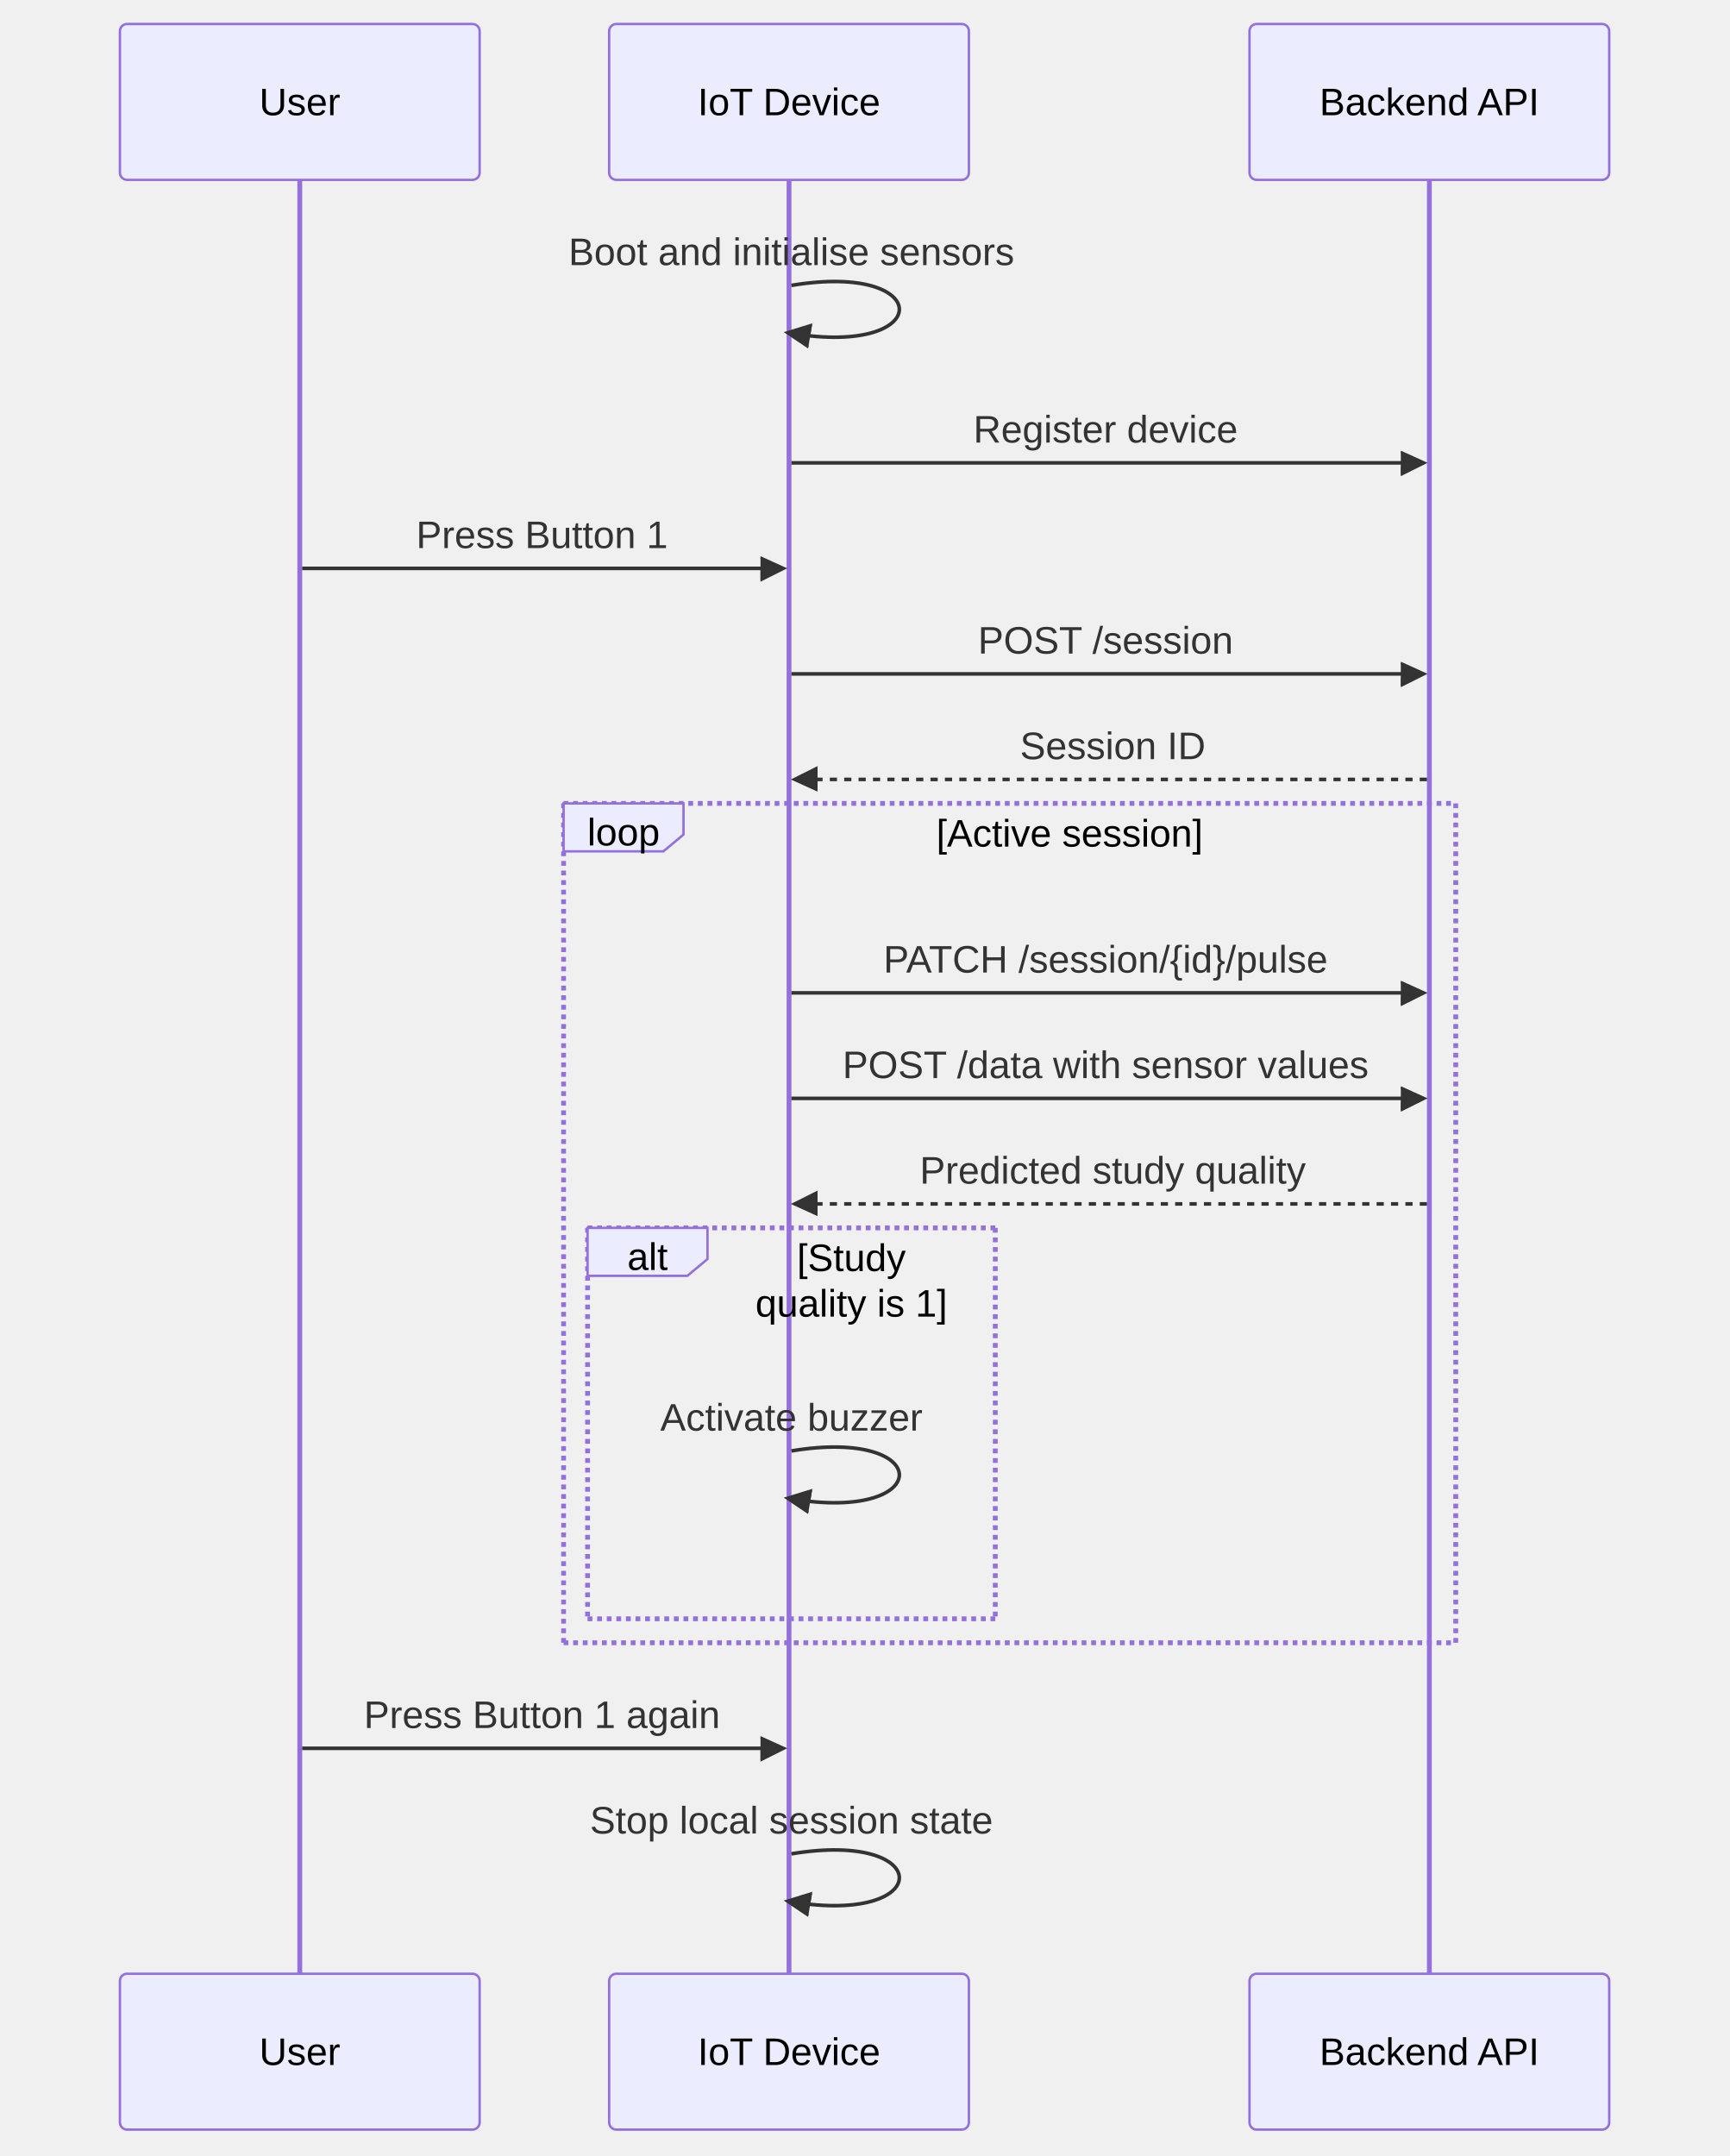
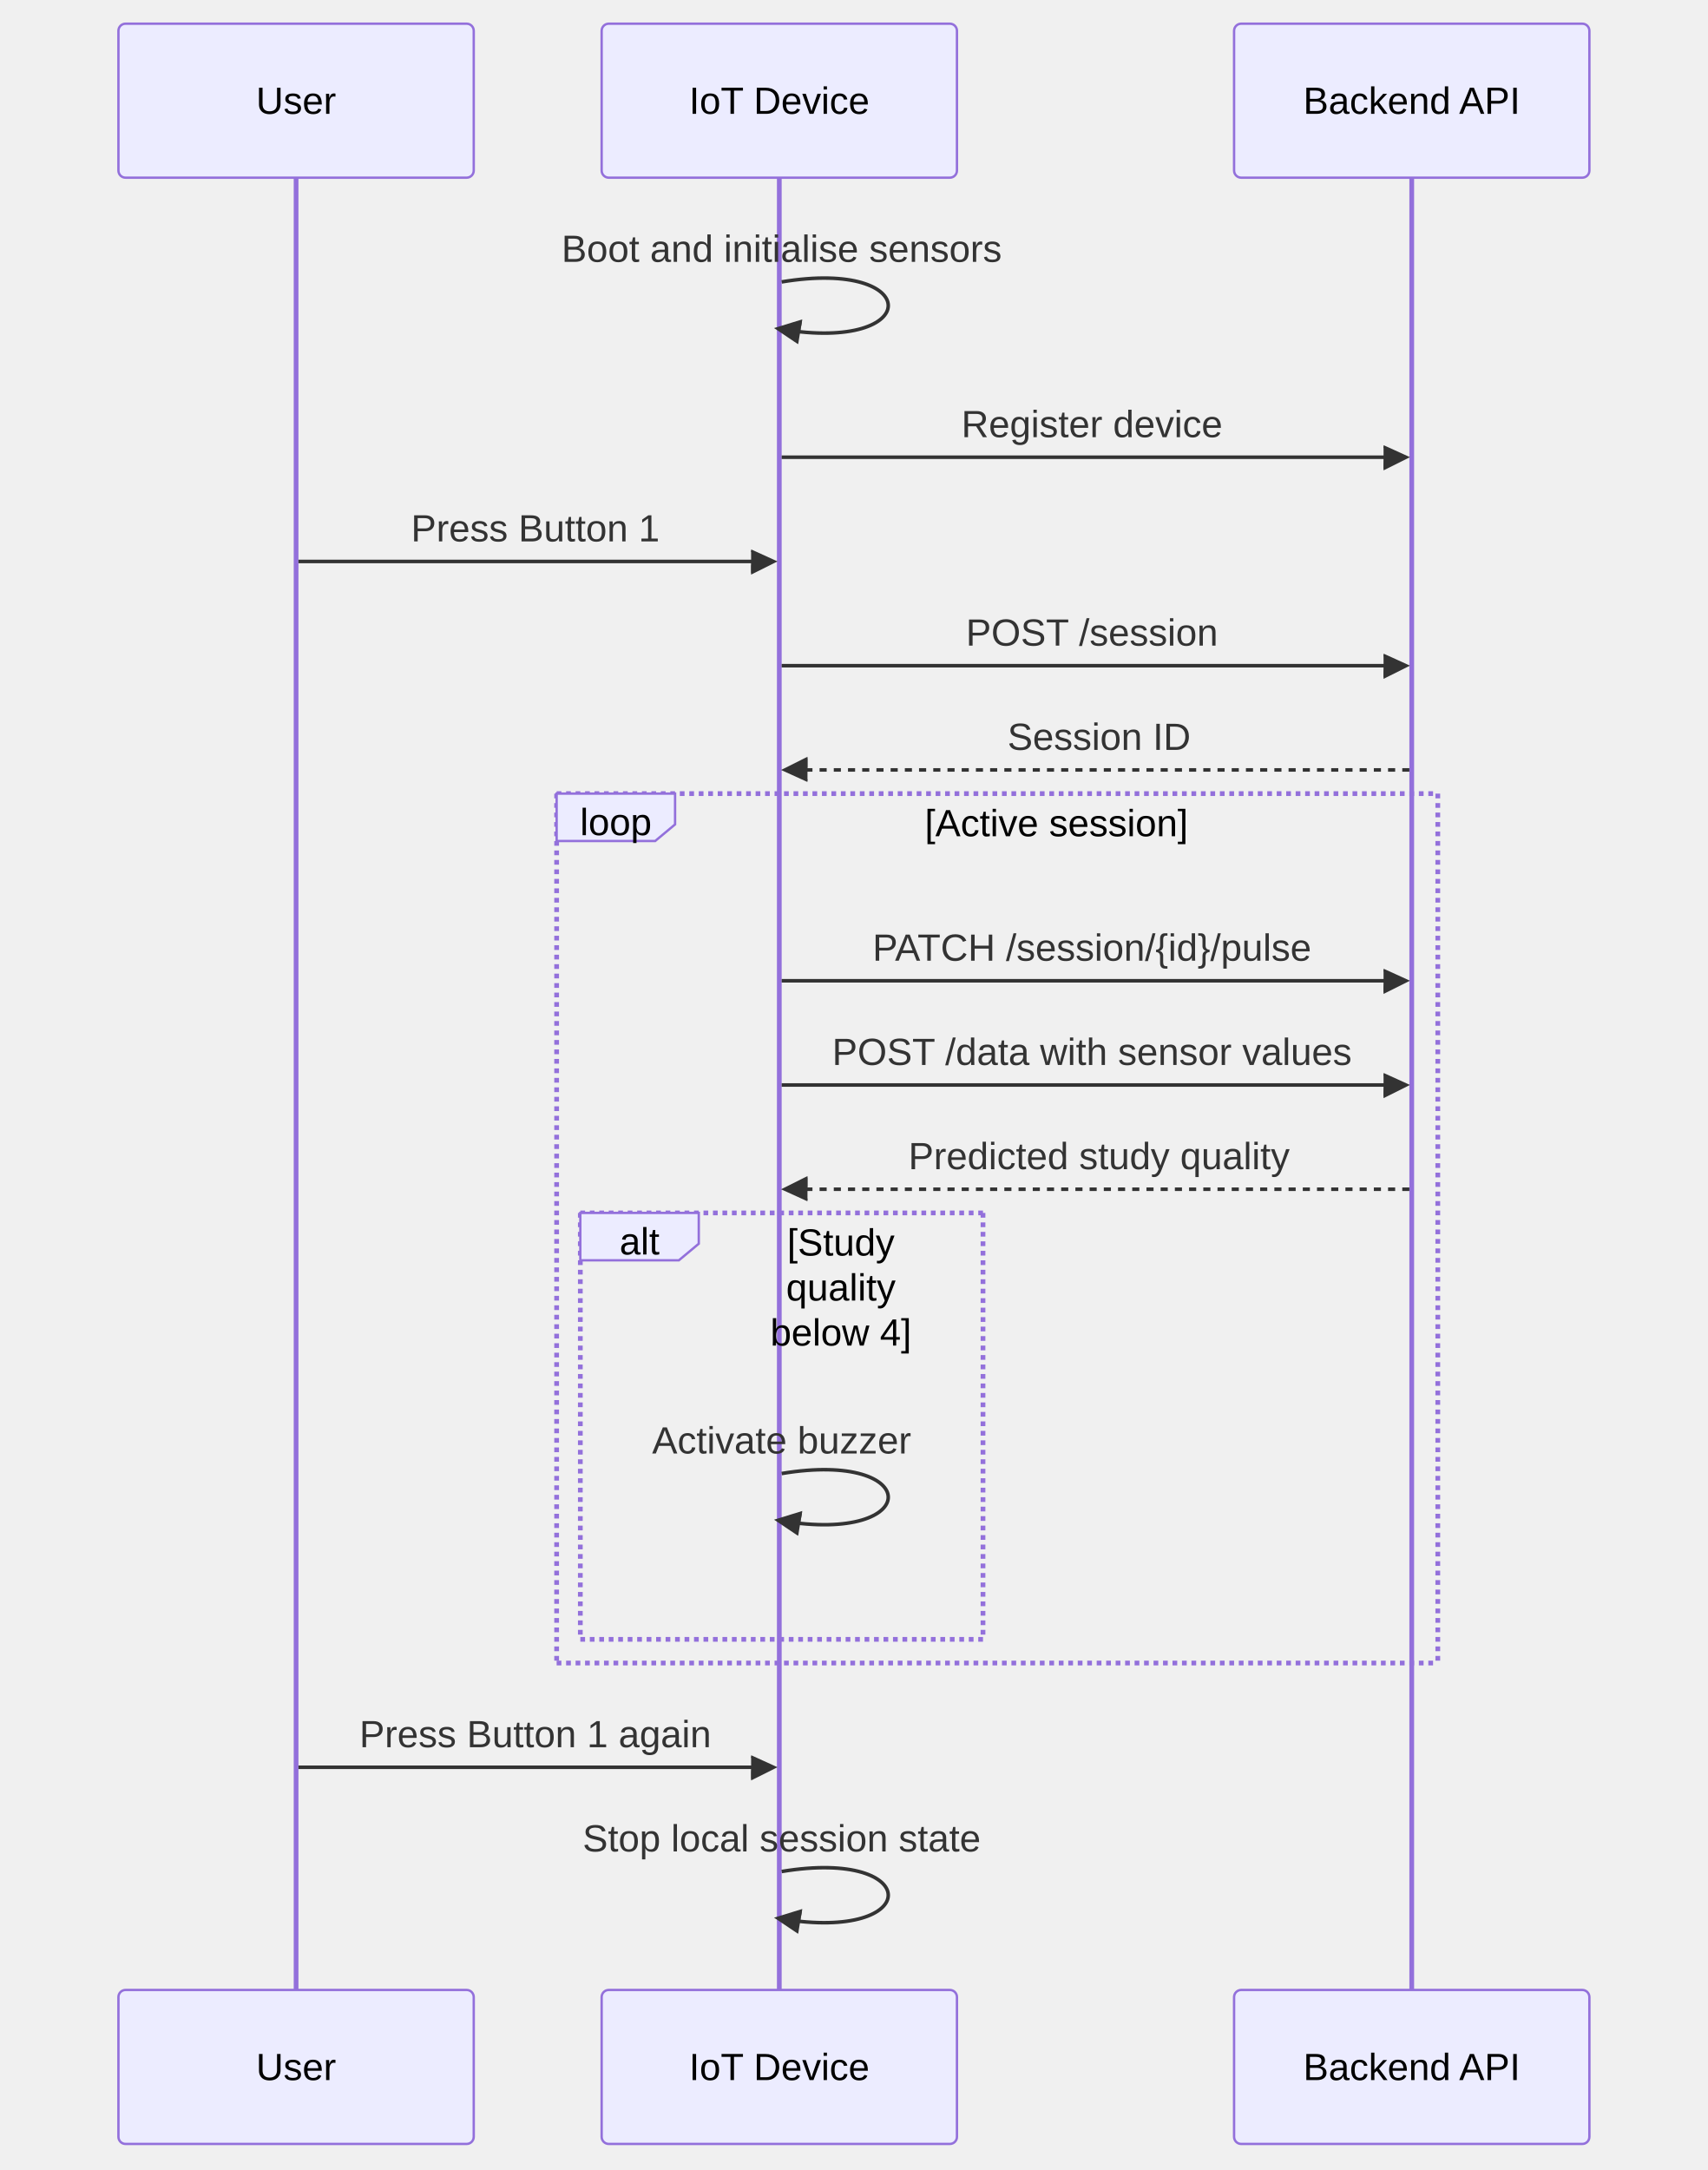
- <svg xmlns="http://www.w3.org/2000/svg" id="my-svg" width="100%" style="max-width: 721px; background-color: white;" viewBox="-50 -10 721 899" role="graphics-document document" aria-roledescription="sequence">
+ <svg xmlns="http://www.w3.org/2000/svg" id="my-svg" width="100%" style="max-width: 721px; background-color: white;" viewBox="-50 -10 721 916" role="graphics-document document" aria-roledescription="sequence">
  <g>
-     <rect x="471" y="813" fill="#eaeaea" stroke="#666" width="150" height="65" name="API" rx="3" ry="3" class="actor actor-bottom" />
-     <text x="546" y="845.5" dominant-baseline="central" alignment-baseline="central" class="actor actor-box" style="text-anchor: middle; font-size: 16px; font-weight: 400;">
+     <rect x="471" y="830" fill="#eaeaea" stroke="#666" width="150" height="65" name="API" rx="3" ry="3" class="actor actor-bottom" />
+     <text x="546" y="862.5" dominant-baseline="central" alignment-baseline="central" class="actor actor-box" style="text-anchor: middle; font-size: 16px; font-weight: 400;">
      <tspan x="546" dy="0">Backend API</tspan>
    </text>
  </g>
  <g>
-     <rect x="204" y="813" fill="#eaeaea" stroke="#666" width="150" height="65" name="Device" rx="3" ry="3" class="actor actor-bottom" />
-     <text x="279" y="845.5" dominant-baseline="central" alignment-baseline="central" class="actor actor-box" style="text-anchor: middle; font-size: 16px; font-weight: 400;">
+     <rect x="204" y="830" fill="#eaeaea" stroke="#666" width="150" height="65" name="Device" rx="3" ry="3" class="actor actor-bottom" />
+     <text x="279" y="862.5" dominant-baseline="central" alignment-baseline="central" class="actor actor-box" style="text-anchor: middle; font-size: 16px; font-weight: 400;">
      <tspan x="279" dy="0">IoT Device</tspan>
    </text>
  </g>
  <g>
-     <rect x="0" y="813" fill="#eaeaea" stroke="#666" width="150" height="65" name="User" rx="3" ry="3" class="actor actor-bottom" />
-     <text x="75" y="845.5" dominant-baseline="central" alignment-baseline="central" class="actor actor-box" style="text-anchor: middle; font-size: 16px; font-weight: 400;">
+     <rect x="0" y="830" fill="#eaeaea" stroke="#666" width="150" height="65" name="User" rx="3" ry="3" class="actor actor-bottom" />
+     <text x="75" y="862.5" dominant-baseline="central" alignment-baseline="central" class="actor actor-box" style="text-anchor: middle; font-size: 16px; font-weight: 400;">
      <tspan x="75" dy="0">User</tspan>
    </text>
  </g>
  <g>
-     <line id="actor2" x1="546" y1="65" x2="546" y2="813" class="actor-line 200" stroke-width="0.5px" stroke="#999" name="API" data-et="life-line" data-id="API" />
+     <line id="actor2" x1="546" y1="65" x2="546" y2="830" class="actor-line 200" stroke-width="0.5px" stroke="#999" name="API" data-et="life-line" data-id="API" />
    <g id="root-2" data-et="participant" data-type="participant" data-id="API">
      <rect x="471" y="0" fill="#eaeaea" stroke="#666" width="150" height="65" name="API" rx="3" ry="3" class="actor actor-top" />
      <text x="546" y="32.5" dominant-baseline="central" alignment-baseline="central" class="actor actor-box" style="text-anchor: middle; font-size: 16px; font-weight: 400;">
        <tspan x="546" dy="0">Backend API</tspan>
      </text>
    </g>
  </g>
  <g>
-     <line id="actor1" x1="279" y1="65" x2="279" y2="813" class="actor-line 200" stroke-width="0.5px" stroke="#999" name="Device" data-et="life-line" data-id="Device" />
+     <line id="actor1" x1="279" y1="65" x2="279" y2="830" class="actor-line 200" stroke-width="0.5px" stroke="#999" name="Device" data-et="life-line" data-id="Device" />
    <g id="root-1" data-et="participant" data-type="participant" data-id="Device">
      <rect x="204" y="0" fill="#eaeaea" stroke="#666" width="150" height="65" name="Device" rx="3" ry="3" class="actor actor-top" />
      <text x="279" y="32.5" dominant-baseline="central" alignment-baseline="central" class="actor actor-box" style="text-anchor: middle; font-size: 16px; font-weight: 400;">
        <tspan x="279" dy="0">IoT Device</tspan>
      </text>
    </g>
  </g>
  <g>
-     <line id="actor0" x1="75" y1="65" x2="75" y2="813" class="actor-line 200" stroke-width="0.5px" stroke="#999" name="User" data-et="life-line" data-id="User" />
+     <line id="actor0" x1="75" y1="65" x2="75" y2="830" class="actor-line 200" stroke-width="0.5px" stroke="#999" name="User" data-et="life-line" data-id="User" />
    <g id="root-0" data-et="participant" data-type="participant" data-id="User">
      <rect x="0" y="0" fill="#eaeaea" stroke="#666" width="150" height="65" name="User" rx="3" ry="3" class="actor actor-top" />
      <text x="75" y="32.5" dominant-baseline="central" alignment-baseline="central" class="actor actor-box" style="text-anchor: middle; font-size: 16px; font-weight: 400;">
        <tspan x="75" dy="0">User</tspan>
      </text>
    </g>
  </g>
  <style>#my-svg{font-family:"trebuchet ms",verdana,arial,sans-serif;font-size:16px;fill:#333;}@keyframes edge-animation-frame{from{stroke-dashoffset:0;}}@keyframes dash{to{stroke-dashoffset:0;}}#my-svg .edge-animation-slow{stroke-dasharray:9,5!important;stroke-dashoffset:900;animation:dash 50s linear infinite;stroke-linecap:round;}#my-svg .edge-animation-fast{stroke-dasharray:9,5!important;stroke-dashoffset:900;animation:dash 20s linear infinite;stroke-linecap:round;}#my-svg .error-icon{fill:#552222;}#my-svg .error-text{fill:#552222;stroke:#552222;}#my-svg .edge-thickness-normal{stroke-width:1px;}#my-svg .edge-thickness-thick{stroke-width:3.5px;}#my-svg .edge-pattern-solid{stroke-dasharray:0;}#my-svg .edge-thickness-invisible{stroke-width:0;fill:none;}#my-svg .edge-pattern-dashed{stroke-dasharray:3;}#my-svg .edge-pattern-dotted{stroke-dasharray:2;}#my-svg .marker{fill:#333333;stroke:#333333;}#my-svg .marker.cross{stroke:#333333;}#my-svg svg{font-family:"trebuchet ms",verdana,arial,sans-serif;font-size:16px;}#my-svg p{margin:0;}#my-svg .actor{stroke:#9370DB;fill:#ECECFF;stroke-width:1;}#my-svg rect.actor.outer-path[data-look="neo"]{filter:drop-shadow(1px 2px 2px rgba(185, 185, 185, 1));}#my-svg rect.note[data-look="neo"]{stroke:#aaaa33;fill:#fff5ad;filter:drop-shadow(1px 2px 2px rgba(185, 185, 185, 1));}#my-svg text.actor&gt;tspan{fill:black;stroke:none;}#my-svg .actor-line{stroke:#9370DB;}#my-svg .innerArc{stroke-width:1.5;stroke-dasharray:none;}#my-svg .messageLine0{stroke-width:1.5;stroke-dasharray:none;stroke:#333;}#my-svg .messageLine1{stroke-width:1.5;stroke-dasharray:2,2;stroke:#333;}#my-svg [id$="-arrowhead"] path{fill:#333;stroke:#333;}#my-svg .sequenceNumber{fill:white;}#my-svg [id$="-sequencenumber"]{fill:#333;}#my-svg [id$="-crosshead"] path{fill:#333;stroke:#333;}#my-svg .messageText{fill:#333;stroke:none;}#my-svg .labelBox{stroke:#9370DB;fill:#ECECFF;filter:none;}#my-svg .labelText,#my-svg .labelText&gt;tspan{fill:black;stroke:none;}#my-svg .loopText,#my-svg .loopText&gt;tspan{fill:black;stroke:none;}#my-svg .sectionTitle,#my-svg .sectionTitle&gt;tspan{fill:black;stroke:none;}#my-svg .loopLine{stroke-width:2px;stroke-dasharray:2,2;stroke:#9370DB;fill:#9370DB;}#my-svg .note{stroke:#aaaa33;fill:#fff5ad;}#my-svg .noteText,#my-svg .noteText&gt;tspan{fill:black;stroke:none;font-weight:normal;}#my-svg .activation0{fill:#f4f4f4;stroke:#666;}#my-svg .activation1{fill:#f4f4f4;stroke:#666;}#my-svg .activation2{fill:#f4f4f4;stroke:#666;}#my-svg .actorPopupMenu{position:absolute;}#my-svg .actorPopupMenuPanel{position:absolute;fill:#ECECFF;box-shadow:0px 8px 16px 0px rgba(0,0,0,0.2);filter:drop-shadow(3px 5px 2px rgb(0 0 0 / 0.4));}#my-svg .actor-man circle,#my-svg line{fill:#ECECFF;stroke-width:2px;}#my-svg g rect.rect{filter:drop-shadow(1px 2px 2px rgba(185, 185, 185, 1));stroke:#9370DB;}#my-svg .node .neo-node{stroke:#9370DB;}#my-svg [data-look="neo"].node rect,#my-svg [data-look="neo"].cluster rect,#my-svg [data-look="neo"].node polygon{stroke:#9370DB;filter:drop-shadow(1px 2px 2px rgba(185, 185, 185, 1));}#my-svg [data-look="neo"].node path{stroke:#9370DB;stroke-width:1px;}#my-svg [data-look="neo"].node .outer-path{filter:drop-shadow(1px 2px 2px rgba(185, 185, 185, 1));}#my-svg [data-look="neo"].node .neo-line path{stroke:#9370DB;filter:none;}#my-svg [data-look="neo"].node circle{stroke:#9370DB;filter:drop-shadow(1px 2px 2px rgba(185, 185, 185, 1));}#my-svg [data-look="neo"].node circle .state-start{fill:#000000;}#my-svg [data-look="neo"].icon-shape .icon{fill:#9370DB;filter:drop-shadow(1px 2px 2px rgba(185, 185, 185, 1));}#my-svg [data-look="neo"].icon-shape .icon-neo path{stroke:#9370DB;filter:drop-shadow(1px 2px 2px rgba(185, 185, 185, 1));}#my-svg :root{--mermaid-font-family:"trebuchet ms",verdana,arial,sans-serif;}</style>
  <g />
  <defs>
    <symbol id="my-svg-computer" width="24" height="24">
      <path transform="scale(.5)" d="M2 2v13h20v-13h-20zm18 11h-16v-9h16v9zm-10.228 6l.466-1h3.524l.467 1h-4.457zm14.228 3h-24l2-6h2.104l-1.33 4h18.45l-1.297-4h2.073l2 6zm-5-10h-14v-7h14v7z" />
    </symbol>
  </defs>
  <defs>
    <symbol id="my-svg-database" fill-rule="evenodd" clip-rule="evenodd">
      <path transform="scale(.5)" d="M12.258.001l.256.004.255.005.253.008.251.01.249.012.247.015.246.016.242.019.241.02.239.023.236.024.233.027.231.028.229.031.225.032.223.034.22.036.217.038.214.04.211.041.208.043.205.045.201.046.198.048.194.05.191.051.187.053.183.054.18.056.175.057.172.059.168.06.163.061.16.063.155.064.15.066.074.033.073.033.071.034.07.034.069.035.068.035.067.035.066.035.064.036.064.036.062.036.06.036.06.037.058.037.058.037.055.038.055.038.053.038.052.038.051.039.05.039.048.039.047.039.045.04.044.04.043.04.041.04.04.041.039.041.037.041.036.041.034.041.033.042.032.042.03.042.029.042.027.042.026.043.024.043.023.043.021.043.02.043.018.044.017.043.015.044.013.044.012.044.011.045.009.044.007.045.006.045.004.045.002.045.001.045v17l-.001.045-.002.045-.004.045-.006.045-.007.045-.009.044-.011.045-.012.044-.013.044-.015.044-.017.043-.018.044-.02.043-.021.043-.023.043-.024.043-.026.043-.027.042-.029.042-.03.042-.032.042-.033.042-.034.041-.036.041-.037.041-.039.041-.04.041-.041.04-.043.04-.044.04-.045.04-.047.039-.048.039-.05.039-.051.039-.052.038-.053.038-.055.038-.055.038-.058.037-.058.037-.06.037-.06.036-.062.036-.064.036-.064.036-.066.035-.067.035-.068.035-.069.035-.07.034-.071.034-.073.033-.074.033-.15.066-.155.064-.16.063-.163.061-.168.06-.172.059-.175.057-.18.056-.183.054-.187.053-.191.051-.194.05-.198.048-.201.046-.205.045-.208.043-.211.041-.214.04-.217.038-.22.036-.223.034-.225.032-.229.031-.231.028-.233.027-.236.024-.239.023-.241.02-.242.019-.246.016-.247.015-.249.012-.251.01-.253.008-.255.005-.256.004-.258.001-.258-.001-.256-.004-.255-.005-.253-.008-.251-.01-.249-.012-.247-.015-.245-.016-.243-.019-.241-.02-.238-.023-.236-.024-.234-.027-.231-.028-.228-.031-.226-.032-.223-.034-.22-.036-.217-.038-.214-.04-.211-.041-.208-.043-.204-.045-.201-.046-.198-.048-.195-.05-.19-.051-.187-.053-.184-.054-.179-.056-.176-.057-.172-.059-.167-.06-.164-.061-.159-.063-.155-.064-.151-.066-.074-.033-.072-.033-.072-.034-.07-.034-.069-.035-.068-.035-.067-.035-.066-.035-.064-.036-.063-.036-.062-.036-.061-.036-.06-.037-.058-.037-.057-.037-.056-.038-.055-.038-.053-.038-.052-.038-.051-.039-.049-.039-.049-.039-.046-.039-.046-.04-.044-.04-.043-.04-.041-.04-.04-.041-.039-.041-.037-.041-.036-.041-.034-.041-.033-.042-.032-.042-.03-.042-.029-.042-.027-.042-.026-.043-.024-.043-.023-.043-.021-.043-.02-.043-.018-.044-.017-.043-.015-.044-.013-.044-.012-.044-.011-.045-.009-.044-.007-.045-.006-.045-.004-.045-.002-.045-.001-.045v-17l.001-.045.002-.045.004-.045.006-.045.007-.045.009-.044.011-.045.012-.044.013-.044.015-.044.017-.043.018-.044.02-.043.021-.043.023-.043.024-.043.026-.043.027-.042.029-.042.03-.042.032-.042.033-.042.034-.041.036-.041.037-.041.039-.041.04-.041.041-.04.043-.04.044-.04.046-.04.046-.039.049-.039.049-.039.051-.039.052-.038.053-.038.055-.038.056-.038.057-.037.058-.037.06-.037.061-.036.062-.036.063-.036.064-.036.066-.035.067-.035.068-.035.069-.035.07-.034.072-.034.072-.033.074-.033.151-.066.155-.064.159-.063.164-.061.167-.06.172-.059.176-.057.179-.056.184-.054.187-.053.19-.051.195-.05.198-.048.201-.046.204-.045.208-.043.211-.041.214-.04.217-.038.22-.036.223-.034.226-.032.228-.031.231-.028.234-.027.236-.024.238-.023.241-.02.243-.019.245-.016.247-.015.249-.012.251-.01.253-.008.255-.005.256-.004.258-.001.258.001zm-9.258 20.499v.01l.001.021.003.021.004.022.005.021.006.022.007.022.009.023.01.022.011.023.012.023.013.023.015.023.016.024.017.023.018.024.019.024.021.024.022.025.023.024.024.025.052.049.056.05.061.051.066.051.07.051.075.051.079.052.084.052.088.052.092.052.097.052.102.051.105.052.11.052.114.051.119.051.123.051.127.05.131.05.135.05.139.048.144.049.147.047.152.047.155.047.16.045.163.045.167.043.171.043.176.041.178.041.183.039.187.039.19.037.194.035.197.035.202.033.204.031.209.03.212.029.216.027.219.025.222.024.226.021.23.02.233.018.236.016.24.015.243.012.246.01.249.008.253.005.256.004.259.001.26-.001.257-.004.254-.005.25-.008.247-.011.244-.012.241-.014.237-.016.233-.018.231-.021.226-.021.224-.024.22-.026.216-.027.212-.028.21-.031.205-.031.202-.034.198-.034.194-.036.191-.037.187-.039.183-.04.179-.04.175-.042.172-.043.168-.044.163-.045.16-.046.155-.046.152-.047.148-.048.143-.049.139-.049.136-.05.131-.05.126-.05.123-.051.118-.052.114-.051.11-.052.106-.052.101-.052.096-.052.092-.052.088-.053.083-.051.079-.052.074-.052.07-.051.065-.051.06-.051.056-.05.051-.05.023-.024.023-.025.021-.024.02-.024.019-.024.018-.024.017-.024.015-.023.014-.024.013-.023.012-.023.01-.023.01-.022.008-.022.006-.022.006-.022.004-.022.004-.021.001-.021.001-.021v-4.127l-.077.055-.08.053-.083.054-.085.053-.087.052-.09.052-.093.051-.095.05-.097.05-.1.049-.102.049-.105.048-.106.047-.109.047-.111.046-.114.045-.115.045-.118.044-.12.043-.122.042-.124.042-.126.041-.128.04-.13.04-.132.038-.134.038-.135.037-.138.037-.139.035-.142.035-.143.034-.144.033-.147.032-.148.031-.15.03-.151.03-.153.029-.154.027-.156.027-.158.026-.159.025-.161.024-.162.023-.163.022-.165.021-.166.02-.167.019-.169.018-.169.017-.171.016-.173.015-.173.014-.175.013-.175.012-.177.011-.178.01-.179.008-.179.008-.181.006-.182.005-.182.004-.184.003-.184.002h-.37l-.184-.002-.184-.003-.182-.004-.182-.005-.181-.006-.179-.008-.179-.008-.178-.01-.176-.011-.176-.012-.175-.013-.173-.014-.172-.015-.171-.016-.17-.017-.169-.018-.167-.019-.166-.02-.165-.021-.163-.022-.162-.023-.161-.024-.159-.025-.157-.026-.156-.027-.155-.027-.153-.029-.151-.03-.15-.03-.148-.031-.146-.032-.145-.033-.143-.034-.141-.035-.14-.035-.137-.037-.136-.037-.134-.038-.132-.038-.13-.04-.128-.04-.126-.041-.124-.042-.122-.042-.12-.044-.117-.043-.116-.045-.113-.045-.112-.046-.109-.047-.106-.047-.105-.048-.102-.049-.1-.049-.097-.05-.095-.05-.093-.052-.09-.051-.087-.052-.085-.053-.083-.054-.08-.054-.077-.054v4.127zm0-5.654v.011l.001.021.003.021.004.021.005.022.006.022.007.022.009.022.01.022.011.023.012.023.013.023.015.024.016.023.017.024.018.024.019.024.021.024.022.024.023.025.024.024.052.05.056.05.061.05.066.051.07.051.075.052.079.051.084.052.088.052.092.052.097.052.102.052.105.052.11.051.114.051.119.052.123.05.127.051.131.05.135.049.139.049.144.048.147.048.152.047.155.046.16.045.163.045.167.044.171.042.176.042.178.04.183.04.187.038.19.037.194.036.197.034.202.033.204.032.209.03.212.028.216.027.219.025.222.024.226.022.23.02.233.018.236.016.24.014.243.012.246.01.249.008.253.006.256.003.259.001.26-.001.257-.003.254-.006.25-.008.247-.01.244-.012.241-.015.237-.016.233-.018.231-.02.226-.022.224-.024.22-.025.216-.027.212-.029.21-.03.205-.032.202-.033.198-.035.194-.036.191-.037.187-.039.183-.039.179-.041.175-.042.172-.043.168-.044.163-.045.16-.045.155-.047.152-.047.148-.048.143-.048.139-.05.136-.049.131-.05.126-.051.123-.051.118-.051.114-.052.11-.052.106-.052.101-.052.096-.052.092-.052.088-.052.083-.052.079-.052.074-.051.07-.052.065-.051.06-.05.056-.051.051-.049.023-.025.023-.024.021-.025.02-.024.019-.024.018-.024.017-.024.015-.023.014-.023.013-.024.012-.022.01-.023.01-.023.008-.022.006-.022.006-.022.004-.021.004-.022.001-.021.001-.021v-4.139l-.077.054-.08.054-.083.054-.085.052-.087.053-.09.051-.093.051-.095.051-.097.05-.1.049-.102.049-.105.048-.106.047-.109.047-.111.046-.114.045-.115.044-.118.044-.12.044-.122.042-.124.042-.126.041-.128.04-.13.039-.132.039-.134.038-.135.037-.138.036-.139.036-.142.035-.143.033-.144.033-.147.033-.148.031-.15.03-.151.03-.153.028-.154.028-.156.027-.158.026-.159.025-.161.024-.162.023-.163.022-.165.021-.166.02-.167.019-.169.018-.169.017-.171.016-.173.015-.173.014-.175.013-.175.012-.177.011-.178.009-.179.009-.179.007-.181.007-.182.005-.182.004-.184.003-.184.002h-.37l-.184-.002-.184-.003-.182-.004-.182-.005-.181-.007-.179-.007-.179-.009-.178-.009-.176-.011-.176-.012-.175-.013-.173-.014-.172-.015-.171-.016-.17-.017-.169-.018-.167-.019-.166-.02-.165-.021-.163-.022-.162-.023-.161-.024-.159-.025-.157-.026-.156-.027-.155-.028-.153-.028-.151-.03-.15-.03-.148-.031-.146-.033-.145-.033-.143-.033-.141-.035-.14-.036-.137-.036-.136-.037-.134-.038-.132-.039-.13-.039-.128-.04-.126-.041-.124-.042-.122-.043-.12-.043-.117-.044-.116-.044-.113-.046-.112-.046-.109-.046-.106-.047-.105-.048-.102-.049-.1-.049-.097-.05-.095-.051-.093-.051-.09-.051-.087-.053-.085-.052-.083-.054-.08-.054-.077-.054v4.139zm0-5.666v.011l.001.02.003.022.004.021.005.022.006.021.007.022.009.023.01.022.011.023.012.023.013.023.015.023.016.024.017.024.018.023.019.024.021.025.022.024.023.024.024.025.052.05.056.05.061.05.066.051.07.051.075.052.079.051.084.052.088.052.092.052.097.052.102.052.105.051.11.052.114.051.119.051.123.051.127.05.131.05.135.05.139.049.144.048.147.048.152.047.155.046.16.045.163.045.167.043.171.043.176.042.178.04.183.04.187.038.19.037.194.036.197.034.202.033.204.032.209.03.212.028.216.027.219.025.222.024.226.021.23.02.233.018.236.017.24.014.243.012.246.01.249.008.253.006.256.003.259.001.26-.001.257-.003.254-.006.25-.008.247-.01.244-.013.241-.014.237-.016.233-.018.231-.02.226-.022.224-.024.22-.025.216-.027.212-.029.21-.03.205-.032.202-.033.198-.035.194-.036.191-.037.187-.039.183-.039.179-.041.175-.042.172-.043.168-.044.163-.045.16-.045.155-.047.152-.047.148-.048.143-.049.139-.049.136-.049.131-.051.126-.05.123-.051.118-.052.114-.051.11-.052.106-.052.101-.052.096-.052.092-.052.088-.052.083-.052.079-.052.074-.052.07-.051.065-.051.06-.051.056-.05.051-.049.023-.025.023-.025.021-.024.02-.024.019-.024.018-.024.017-.024.015-.023.014-.024.013-.023.012-.023.01-.022.01-.023.008-.022.006-.022.006-.022.004-.022.004-.021.001-.021.001-.021v-4.153l-.077.054-.08.054-.083.053-.085.053-.087.053-.09.051-.093.051-.095.051-.097.05-.1.049-.102.048-.105.048-.106.048-.109.046-.111.046-.114.046-.115.044-.118.044-.12.043-.122.043-.124.042-.126.041-.128.04-.13.039-.132.039-.134.038-.135.037-.138.036-.139.036-.142.034-.143.034-.144.033-.147.032-.148.032-.15.03-.151.03-.153.028-.154.028-.156.027-.158.026-.159.024-.161.024-.162.023-.163.023-.165.021-.166.02-.167.019-.169.018-.169.017-.171.016-.173.015-.173.014-.175.013-.175.012-.177.01-.178.01-.179.009-.179.007-.181.006-.182.006-.182.004-.184.003-.184.001-.185.001-.185-.001-.184-.001-.184-.003-.182-.004-.182-.006-.181-.006-.179-.007-.179-.009-.178-.01-.176-.01-.176-.012-.175-.013-.173-.014-.172-.015-.171-.016-.17-.017-.169-.018-.167-.019-.166-.02-.165-.021-.163-.023-.162-.023-.161-.024-.159-.024-.157-.026-.156-.027-.155-.028-.153-.028-.151-.03-.15-.03-.148-.032-.146-.032-.145-.033-.143-.034-.141-.034-.14-.036-.137-.036-.136-.037-.134-.038-.132-.039-.13-.039-.128-.041-.126-.041-.124-.041-.122-.043-.12-.043-.117-.044-.116-.044-.113-.046-.112-.046-.109-.046-.106-.048-.105-.048-.102-.048-.1-.05-.097-.049-.095-.051-.093-.051-.09-.052-.087-.052-.085-.053-.083-.053-.08-.054-.077-.054v4.153zm8.74-8.179l-.257.004-.254.005-.25.008-.247.011-.244.012-.241.014-.237.016-.233.018-.231.021-.226.022-.224.023-.22.026-.216.027-.212.028-.21.031-.205.032-.202.033-.198.034-.194.036-.191.038-.187.038-.183.04-.179.041-.175.042-.172.043-.168.043-.163.045-.16.046-.155.046-.152.048-.148.048-.143.048-.139.049-.136.05-.131.05-.126.051-.123.051-.118.051-.114.052-.11.052-.106.052-.101.052-.096.052-.092.052-.088.052-.083.052-.079.052-.074.051-.07.052-.065.051-.06.05-.056.05-.051.05-.023.025-.023.024-.021.024-.02.025-.019.024-.018.024-.017.023-.015.024-.014.023-.013.023-.012.023-.01.023-.01.022-.008.022-.006.023-.006.021-.004.022-.004.021-.001.021-.001.021.001.021.001.021.004.021.004.022.006.021.006.023.008.022.01.022.01.023.012.023.013.023.014.023.015.024.017.023.018.024.019.024.02.025.021.024.023.024.023.025.051.05.056.05.06.05.065.051.07.052.074.051.079.052.083.052.088.052.092.052.096.052.101.052.106.052.11.052.114.052.118.051.123.051.126.051.131.05.136.05.139.049.143.048.148.048.152.048.155.046.16.046.163.045.168.043.172.043.175.042.179.041.183.04.187.038.191.038.194.036.198.034.202.033.205.032.21.031.212.028.216.027.22.026.224.023.226.022.231.021.233.018.237.016.241.014.244.012.247.011.25.008.254.005.257.004.26.001.26-.001.257-.004.254-.005.25-.008.247-.011.244-.012.241-.014.237-.016.233-.018.231-.021.226-.022.224-.023.22-.026.216-.027.212-.028.21-.031.205-.032.202-.033.198-.034.194-.036.191-.038.187-.038.183-.04.179-.041.175-.042.172-.043.168-.043.163-.045.16-.046.155-.046.152-.048.148-.048.143-.048.139-.049.136-.05.131-.05.126-.051.123-.051.118-.051.114-.052.11-.052.106-.052.101-.052.096-.052.092-.052.088-.052.083-.052.079-.052.074-.051.07-.052.065-.051.06-.05.056-.05.051-.05.023-.025.023-.024.021-.024.02-.025.019-.024.018-.024.017-.023.015-.024.014-.023.013-.023.012-.023.01-.023.01-.022.008-.022.006-.023.006-.021.004-.022.004-.021.001-.021.001-.021-.001-.021-.001-.021-.004-.021-.004-.022-.006-.021-.006-.023-.008-.022-.01-.022-.01-.023-.012-.023-.013-.023-.014-.023-.015-.024-.017-.023-.018-.024-.019-.024-.02-.025-.021-.024-.023-.024-.023-.025-.051-.05-.056-.05-.06-.05-.065-.051-.07-.052-.074-.051-.079-.052-.083-.052-.088-.052-.092-.052-.096-.052-.101-.052-.106-.052-.11-.052-.114-.052-.118-.051-.123-.051-.126-.051-.131-.05-.136-.05-.139-.049-.143-.048-.148-.048-.152-.048-.155-.046-.16-.046-.163-.045-.168-.043-.172-.043-.175-.042-.179-.041-.183-.04-.187-.038-.191-.038-.194-.036-.198-.034-.202-.033-.205-.032-.21-.031-.212-.028-.216-.027-.22-.026-.224-.023-.226-.022-.231-.021-.233-.018-.237-.016-.241-.014-.244-.012-.247-.011-.25-.008-.254-.005-.257-.004-.26-.001-.26.001z" />
    </symbol>
  </defs>
  <defs>
    <symbol id="my-svg-clock" width="24" height="24">
      <path transform="scale(.5)" d="M12 2c5.514 0 10 4.486 10 10s-4.486 10-10 10-10-4.486-10-10 4.486-10 10-10zm0-2c-6.627 0-12 5.373-12 12s5.373 12 12 12 12-5.373 12-12-5.373-12-12-12zm5.848 12.459c.202.038.202.333.001.372-1.907.361-6.045 1.111-6.547 1.111-.719 0-1.301-.582-1.301-1.301 0-.512.77-5.447 1.125-7.445.034-.192.312-.181.343.014l.985 6.238 5.394 1.011z" />
    </symbol>
  </defs>
  <defs>
    <marker id="my-svg-arrowhead" refX="7.9" refY="5" markerUnits="userSpaceOnUse" markerWidth="12" markerHeight="12" orient="auto-start-reverse">
      <path d="M -1 0 L 10 5 L 0 10 z" />
    </marker>
  </defs>
  <defs>
    <marker id="my-svg-crosshead" markerWidth="15" markerHeight="8" orient="auto" refX="4" refY="4.5">
      <path fill="none" stroke="#000000" stroke-width="1pt" d="M 1,2 L 6,7 M 6,2 L 1,7" style="stroke-dasharray: 0, 0;" />
    </marker>
  </defs>
  <defs>
    <marker id="my-svg-filled-head" refX="15.5" refY="7" markerWidth="20" markerHeight="28" orient="auto">
      <path d="M 18,7 L9,13 L14,7 L9,1 Z" />
    </marker>
  </defs>
  <defs>
    <marker id="my-svg-sequencenumber" refX="15" refY="15" markerWidth="60" markerHeight="40" orient="auto">
      <circle cx="15" cy="15" r="6" />
    </marker>
  </defs>
  <defs>
    <marker id="my-svg-solidTopArrowHead" refX="7.9" refY="7.25" markerUnits="userSpaceOnUse" markerWidth="12" markerHeight="12" orient="auto-start-reverse">
      <path d="M 0 0 L 10 8 L 0 8 z" />
    </marker>
  </defs>
  <defs>
    <marker id="my-svg-solidBottomArrowHead" refX="7.9" refY="0.75" markerUnits="userSpaceOnUse" markerWidth="12" markerHeight="12" orient="auto-start-reverse">
      <path d="M 0 0 L 10 0 L 0 8 z" />
    </marker>
  </defs>
  <defs>
    <marker id="my-svg-stickTopArrowHead" refX="7.5" refY="7" markerUnits="userSpaceOnUse" markerWidth="12" markerHeight="12" orient="auto-start-reverse">
      <path d="M 0 0 L 7 7" stroke="black" stroke-width="1.5" fill="none" />
    </marker>
  </defs>
  <defs>
    <marker id="my-svg-stickBottomArrowHead" refX="7.5" refY="0" markerUnits="userSpaceOnUse" markerWidth="12" markerHeight="12" orient="auto-start-reverse">
      <path d="M 0 7 L 7 0" stroke="black" stroke-width="1.5" fill="none" />
    </marker>
  </defs>
  <g data-et="control-structure" data-id="i11">
    <line x1="195" y1="502" x2="365" y2="502" class="loopLine" />
-     <line x1="365" y1="502" x2="365" y2="665" class="loopLine" />
-     <line x1="195" y1="665" x2="365" y2="665" class="loopLine" />
-     <line x1="195" y1="502" x2="195" y2="665" class="loopLine" />
+     <line x1="365" y1="502" x2="365" y2="682" class="loopLine" />
+     <line x1="195" y1="682" x2="365" y2="682" class="loopLine" />
+     <line x1="195" y1="502" x2="195" y2="682" class="loopLine" />
    <polygon points="195,502 245,502 245,515 236.6,522 195,522" class="labelBox" />
    <text x="220" y="515" text-anchor="middle" dominant-baseline="middle" alignment-baseline="middle" class="labelText" style="font-size: 16px; font-weight: 400;">alt</text>
    <text x="305" y="520" text-anchor="middle" class="loopText" style="font-size: 16px; font-weight: 400;">
      <tspan x="305">[Study</tspan>
    </text>
    <text x="305" y="539" text-anchor="middle" class="loopText" style="font-size: 16px; font-weight: 400;">
-       <tspan x="305">quality is 1]</tspan>
+       <tspan x="305">quality</tspan>
+     </text>
+     <text x="305" y="558" text-anchor="middle" class="loopText" style="font-size: 16px; font-weight: 400;">
+       <tspan x="305">below 4]</tspan>
    </text>
  </g>
  <g data-et="control-structure" data-id="i12">
    <line x1="185" y1="325" x2="557" y2="325" class="loopLine" />
-     <line x1="557" y1="325" x2="557" y2="675" class="loopLine" />
-     <line x1="185" y1="675" x2="557" y2="675" class="loopLine" />
-     <line x1="185" y1="325" x2="185" y2="675" class="loopLine" />
+     <line x1="557" y1="325" x2="557" y2="692" class="loopLine" />
+     <line x1="185" y1="692" x2="557" y2="692" class="loopLine" />
+     <line x1="185" y1="325" x2="185" y2="692" class="loopLine" />
    <polygon points="185,325 235,325 235,338 226.6,345 185,345" class="labelBox" />
    <text x="210" y="338" text-anchor="middle" dominant-baseline="middle" alignment-baseline="middle" class="labelText" style="font-size: 16px; font-weight: 400;">loop</text>
    <text x="396" y="343" text-anchor="middle" class="loopText" style="font-size: 16px; font-weight: 400;">
      <tspan x="396">[Active session]</tspan>
    </text>
  </g>
  <text x="280" y="80" text-anchor="middle" dominant-baseline="middle" alignment-baseline="middle" class="messageText" dy="1em" style="font-size: 16px; font-weight: 400;">Boot and initialise sensors</text>
  <path d="M 280,109 C 340,99 340,139 280,129" class="messageLine0" data-et="message" data-id="i0" data-from="Device" data-to="Device" stroke-width="2" stroke="none" marker-end="url(#my-svg-arrowhead)" style="fill: none;" />
  <text x="411" y="154" text-anchor="middle" dominant-baseline="middle" alignment-baseline="middle" class="messageText" dy="1em" style="font-size: 16px; font-weight: 400;">Register device</text>
  <line x1="280" y1="183" x2="542" y2="183" class="messageLine0" data-et="message" data-id="i1" data-from="Device" data-to="API" stroke-width="2" stroke="none" marker-end="url(#my-svg-arrowhead)" style="fill: none;" />
  <text x="176" y="198" text-anchor="middle" dominant-baseline="middle" alignment-baseline="middle" class="messageText" dy="1em" style="font-size: 16px; font-weight: 400;">Press Button 1</text>
  <line x1="76" y1="227" x2="275" y2="227" class="messageLine0" data-et="message" data-id="i2" data-from="User" data-to="Device" stroke-width="2" stroke="none" marker-end="url(#my-svg-arrowhead)" style="fill: none;" />
  <text x="411" y="242" text-anchor="middle" dominant-baseline="middle" alignment-baseline="middle" class="messageText" dy="1em" style="font-size: 16px; font-weight: 400;">POST /session</text>
  <line x1="280" y1="271" x2="542" y2="271" class="messageLine0" data-et="message" data-id="i3" data-from="Device" data-to="API" stroke-width="2" stroke="none" marker-end="url(#my-svg-arrowhead)" style="fill: none;" />
  <text x="414" y="286" text-anchor="middle" dominant-baseline="middle" alignment-baseline="middle" class="messageText" dy="1em" style="font-size: 16px; font-weight: 400;">Session ID</text>
  <line x1="545" y1="315" x2="283" y2="315" class="messageLine1" data-et="message" data-id="i4" data-from="API" data-to="Device" stroke-width="2" stroke="none" marker-end="url(#my-svg-arrowhead)" style="stroke-dasharray: 3, 3; fill: none;" />
  <text x="411" y="375" text-anchor="middle" dominant-baseline="middle" alignment-baseline="middle" class="messageText" dy="1em" style="font-size: 16px; font-weight: 400;">PATCH /session/{id}/pulse</text>
  <line x1="280" y1="404" x2="542" y2="404" class="messageLine0" data-et="message" data-id="i6" data-from="Device" data-to="API" stroke-width="2" stroke="none" marker-end="url(#my-svg-arrowhead)" style="fill: none;" />
  <text x="411" y="419" text-anchor="middle" dominant-baseline="middle" alignment-baseline="middle" class="messageText" dy="1em" style="font-size: 16px; font-weight: 400;">POST /data with sensor values</text>
  <line x1="280" y1="448" x2="542" y2="448" class="messageLine0" data-et="message" data-id="i7" data-from="Device" data-to="API" stroke-width="2" stroke="none" marker-end="url(#my-svg-arrowhead)" style="fill: none;" />
  <text x="414" y="463" text-anchor="middle" dominant-baseline="middle" alignment-baseline="middle" class="messageText" dy="1em" style="font-size: 16px; font-weight: 400;">Predicted study quality</text>
  <line x1="545" y1="492" x2="283" y2="492" class="messageLine1" data-et="message" data-id="i8" data-from="API" data-to="Device" stroke-width="2" stroke="none" marker-end="url(#my-svg-arrowhead)" style="stroke-dasharray: 3, 3; fill: none;" />
-   <text x="280" y="566" text-anchor="middle" dominant-baseline="middle" alignment-baseline="middle" class="messageText" dy="1em" style="font-size: 16px; font-weight: 400;">Activate buzzer</text>
-   <path d="M 280,595 C 340,585 340,625 280,615" class="messageLine0" data-et="message" data-id="i10" data-from="Device" data-to="Device" stroke-width="2" stroke="none" marker-end="url(#my-svg-arrowhead)" style="fill: none;" />
-   <text x="176" y="690" text-anchor="middle" dominant-baseline="middle" alignment-baseline="middle" class="messageText" dy="1em" style="font-size: 16px; font-weight: 400;">Press Button 1 again</text>
-   <line x1="76" y1="719" x2="275" y2="719" class="messageLine0" data-et="message" data-id="i13" data-from="User" data-to="Device" stroke-width="2" stroke="none" marker-end="url(#my-svg-arrowhead)" style="fill: none;" />
-   <text x="280" y="734" text-anchor="middle" dominant-baseline="middle" alignment-baseline="middle" class="messageText" dy="1em" style="font-size: 16px; font-weight: 400;">Stop local session state</text>
-   <path d="M 280,763 C 340,753 340,793 280,783" class="messageLine0" data-et="message" data-id="i14" data-from="Device" data-to="Device" stroke-width="2" stroke="none" marker-end="url(#my-svg-arrowhead)" style="fill: none;" />
+   <text x="280" y="583" text-anchor="middle" dominant-baseline="middle" alignment-baseline="middle" class="messageText" dy="1em" style="font-size: 16px; font-weight: 400;">Activate buzzer</text>
+   <path d="M 280,612 C 340,602 340,642 280,632" class="messageLine0" data-et="message" data-id="i10" data-from="Device" data-to="Device" stroke-width="2" stroke="none" marker-end="url(#my-svg-arrowhead)" style="fill: none;" />
+   <text x="176" y="707" text-anchor="middle" dominant-baseline="middle" alignment-baseline="middle" class="messageText" dy="1em" style="font-size: 16px; font-weight: 400;">Press Button 1 again</text>
+   <line x1="76" y1="736" x2="275" y2="736" class="messageLine0" data-et="message" data-id="i13" data-from="User" data-to="Device" stroke-width="2" stroke="none" marker-end="url(#my-svg-arrowhead)" style="fill: none;" />
+   <text x="280" y="751" text-anchor="middle" dominant-baseline="middle" alignment-baseline="middle" class="messageText" dy="1em" style="font-size: 16px; font-weight: 400;">Stop local session state</text>
+   <path d="M 280,780 C 340,770 340,810 280,800" class="messageLine0" data-et="message" data-id="i14" data-from="Device" data-to="Device" stroke-width="2" stroke="none" marker-end="url(#my-svg-arrowhead)" style="fill: none;" />
</svg>
